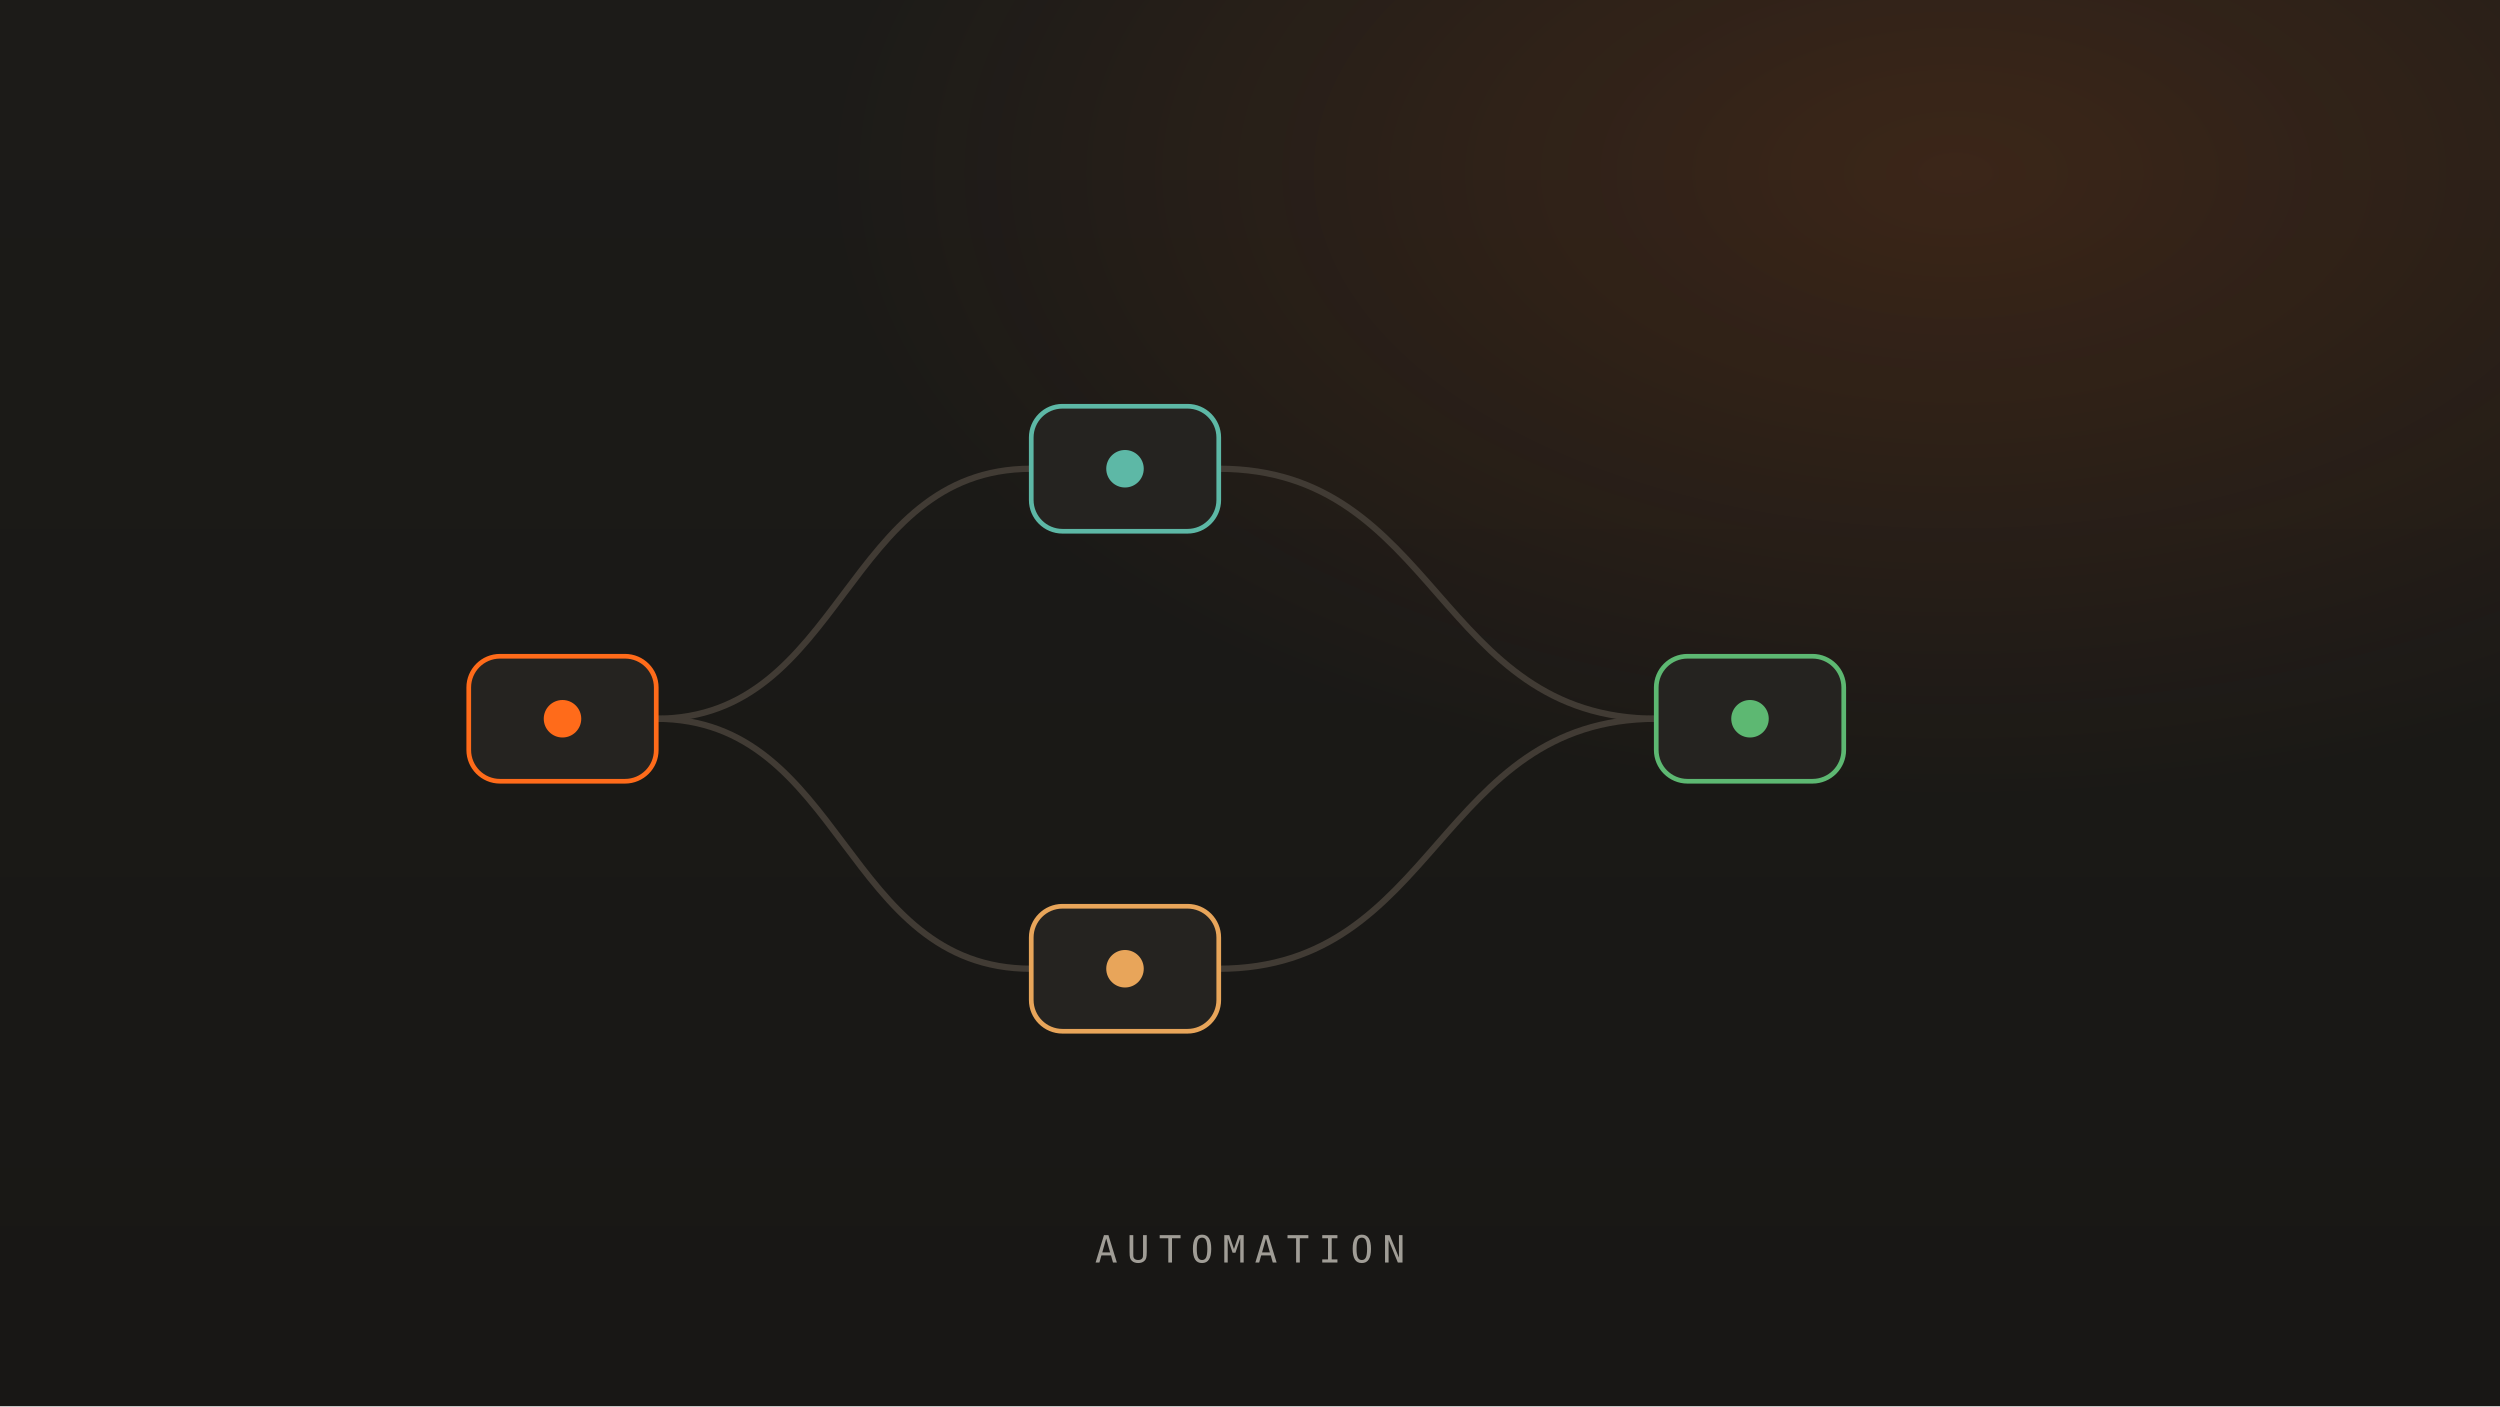
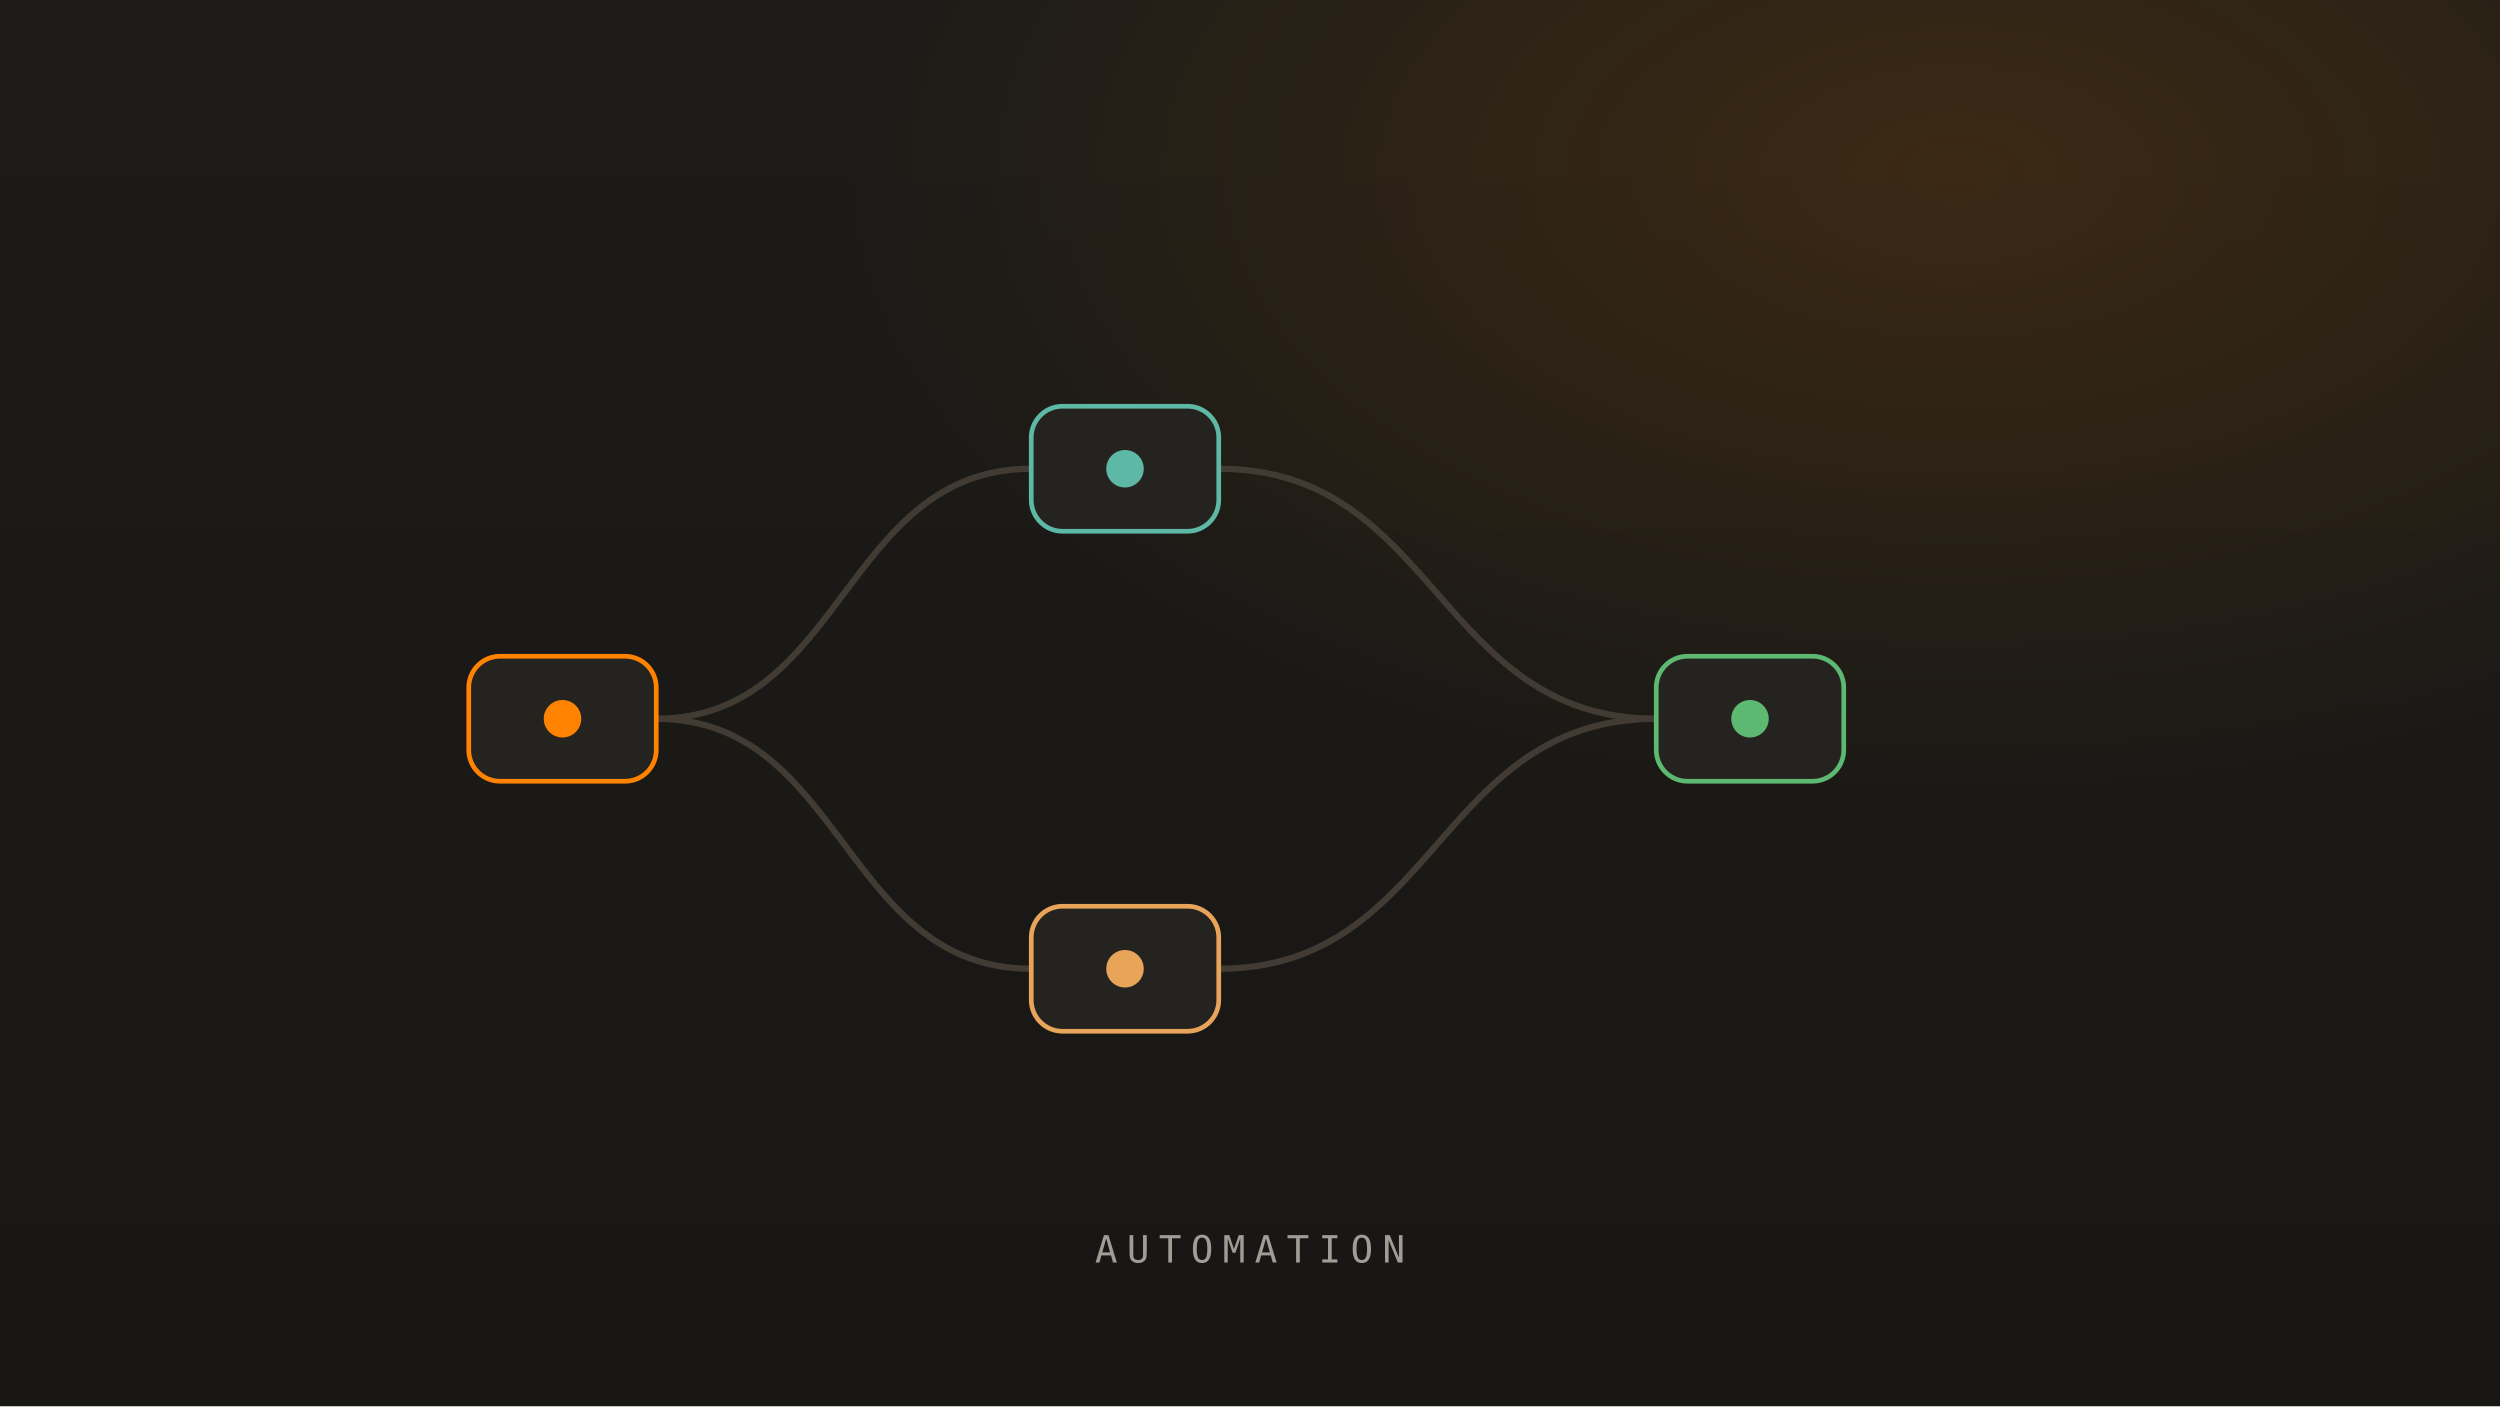
<svg xmlns="http://www.w3.org/2000/svg" viewBox="0 0 800 450" width="800" height="450" role="img">
  <defs>
    <linearGradient id="bg" x1="0" y1="0" x2="0" y2="1">
      <stop offset="0" stop-color="#1c1b18" />
      <stop offset="1" stop-color="#181715" />
    </linearGradient>
    <radialGradient id="glow" cx="0.78" cy="0.12" r="0.9">
-       <stop offset="0" stop-color="#ff6b1a" stop-opacity="0.14" />
-       <stop offset="0.5" stop-color="#ff6b1a" stop-opacity="0" />
+       <stop offset="0" stop-color="#ff8300" stop-opacity="0.14" />
+       <stop offset="0.5" stop-color="#ff8300" stop-opacity="0" />
    </radialGradient>
  </defs>
  <rect x="0.0" y="0.0" width="800.0" height="450.0" rx="0" fill="url(#bg)" />
  <rect x="0.0" y="0.0" width="800.0" height="450.0" rx="0" fill="url(#glow)" />
  <path d="M210 230 C270.0 230,270.0 150,330 150" fill="none" stroke="#413b34" stroke-width="2" stroke-linecap="round" stroke-linejoin="round" />
  <path d="M210 230 C270.0 230,270.0 310,330 310" fill="none" stroke="#413b34" stroke-width="2" stroke-linecap="round" stroke-linejoin="round" />
  <path d="M390 150 C460.0 150,460.0 230,530 230" fill="none" stroke="#413b34" stroke-width="2" stroke-linecap="round" stroke-linejoin="round" />
  <path d="M390 310 C460.0 310,460.0 230,530 230" fill="none" stroke="#413b34" stroke-width="2" stroke-linecap="round" stroke-linejoin="round" />
-   <rect x="150.0" y="210.0" width="60.0" height="40.0" rx="10" fill="#252320" stroke="#ff6b1a" stroke-width="1.5" />
-   <circle cx="180.0" cy="230.0" r="6.0" fill="#ff6b1a" />
+   <rect x="150.0" y="210.0" width="60.0" height="40.0" rx="10" fill="#252320" stroke="#ff8300" stroke-width="1.5" />
+   <circle cx="180.0" cy="230.0" r="6.0" fill="#ff8300" />
  <rect x="330.0" y="130.0" width="60.0" height="40.0" rx="10" fill="#252320" stroke="#5db8a6" stroke-width="1.5" />
  <circle cx="360.0" cy="150.0" r="6.0" fill="#5db8a6" />
  <rect x="330.0" y="290.0" width="60.0" height="40.0" rx="10" fill="#252320" stroke="#e8a55a" stroke-width="1.5" />
  <circle cx="360.0" cy="310.0" r="6.0" fill="#e8a55a" />
  <rect x="530.0" y="210.0" width="60.0" height="40.0" rx="10" fill="#252320" stroke="#5db872" stroke-width="1.5" />
  <circle cx="560.0" cy="230.0" r="6.0" fill="#5db872" />
  <text x="400.0" y="404.0" font-family="'JetBrains Mono','SFMono-Regular',ui-monospace,monospace" font-size="12" font-weight="400" fill="#a09d96" text-anchor="middle" letter-spacing="3">AUTOMATION</text>
</svg>
